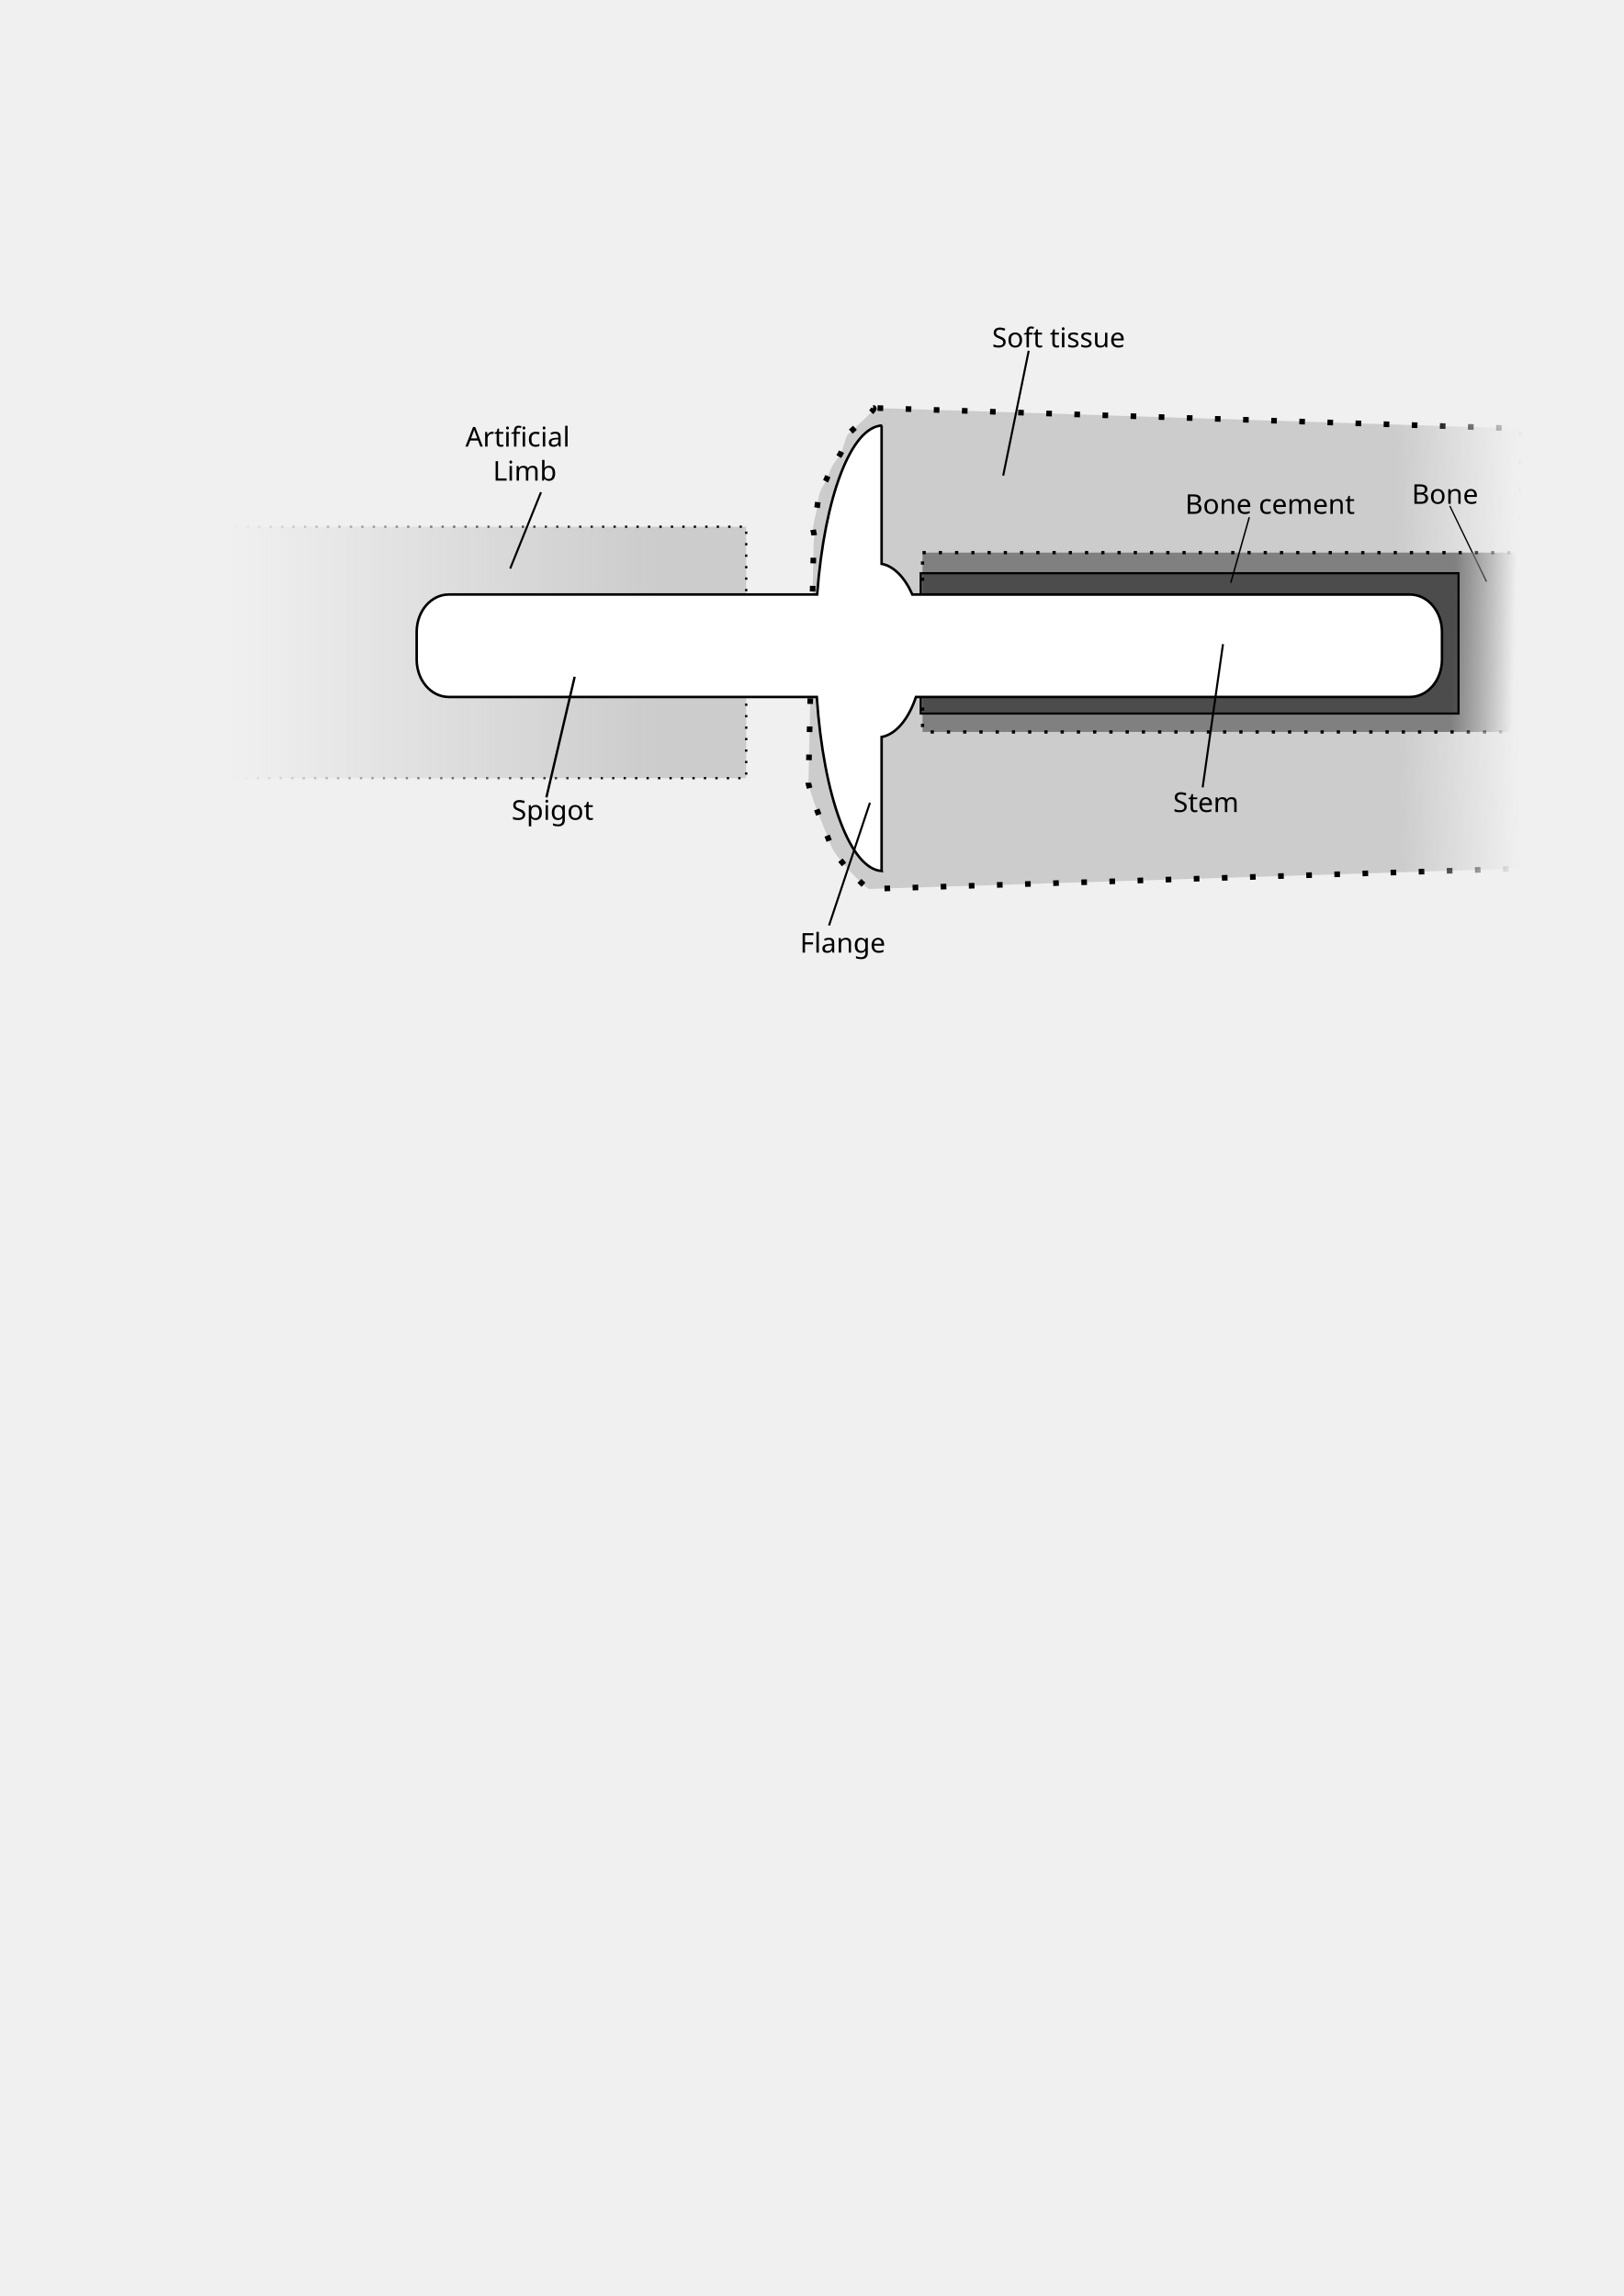
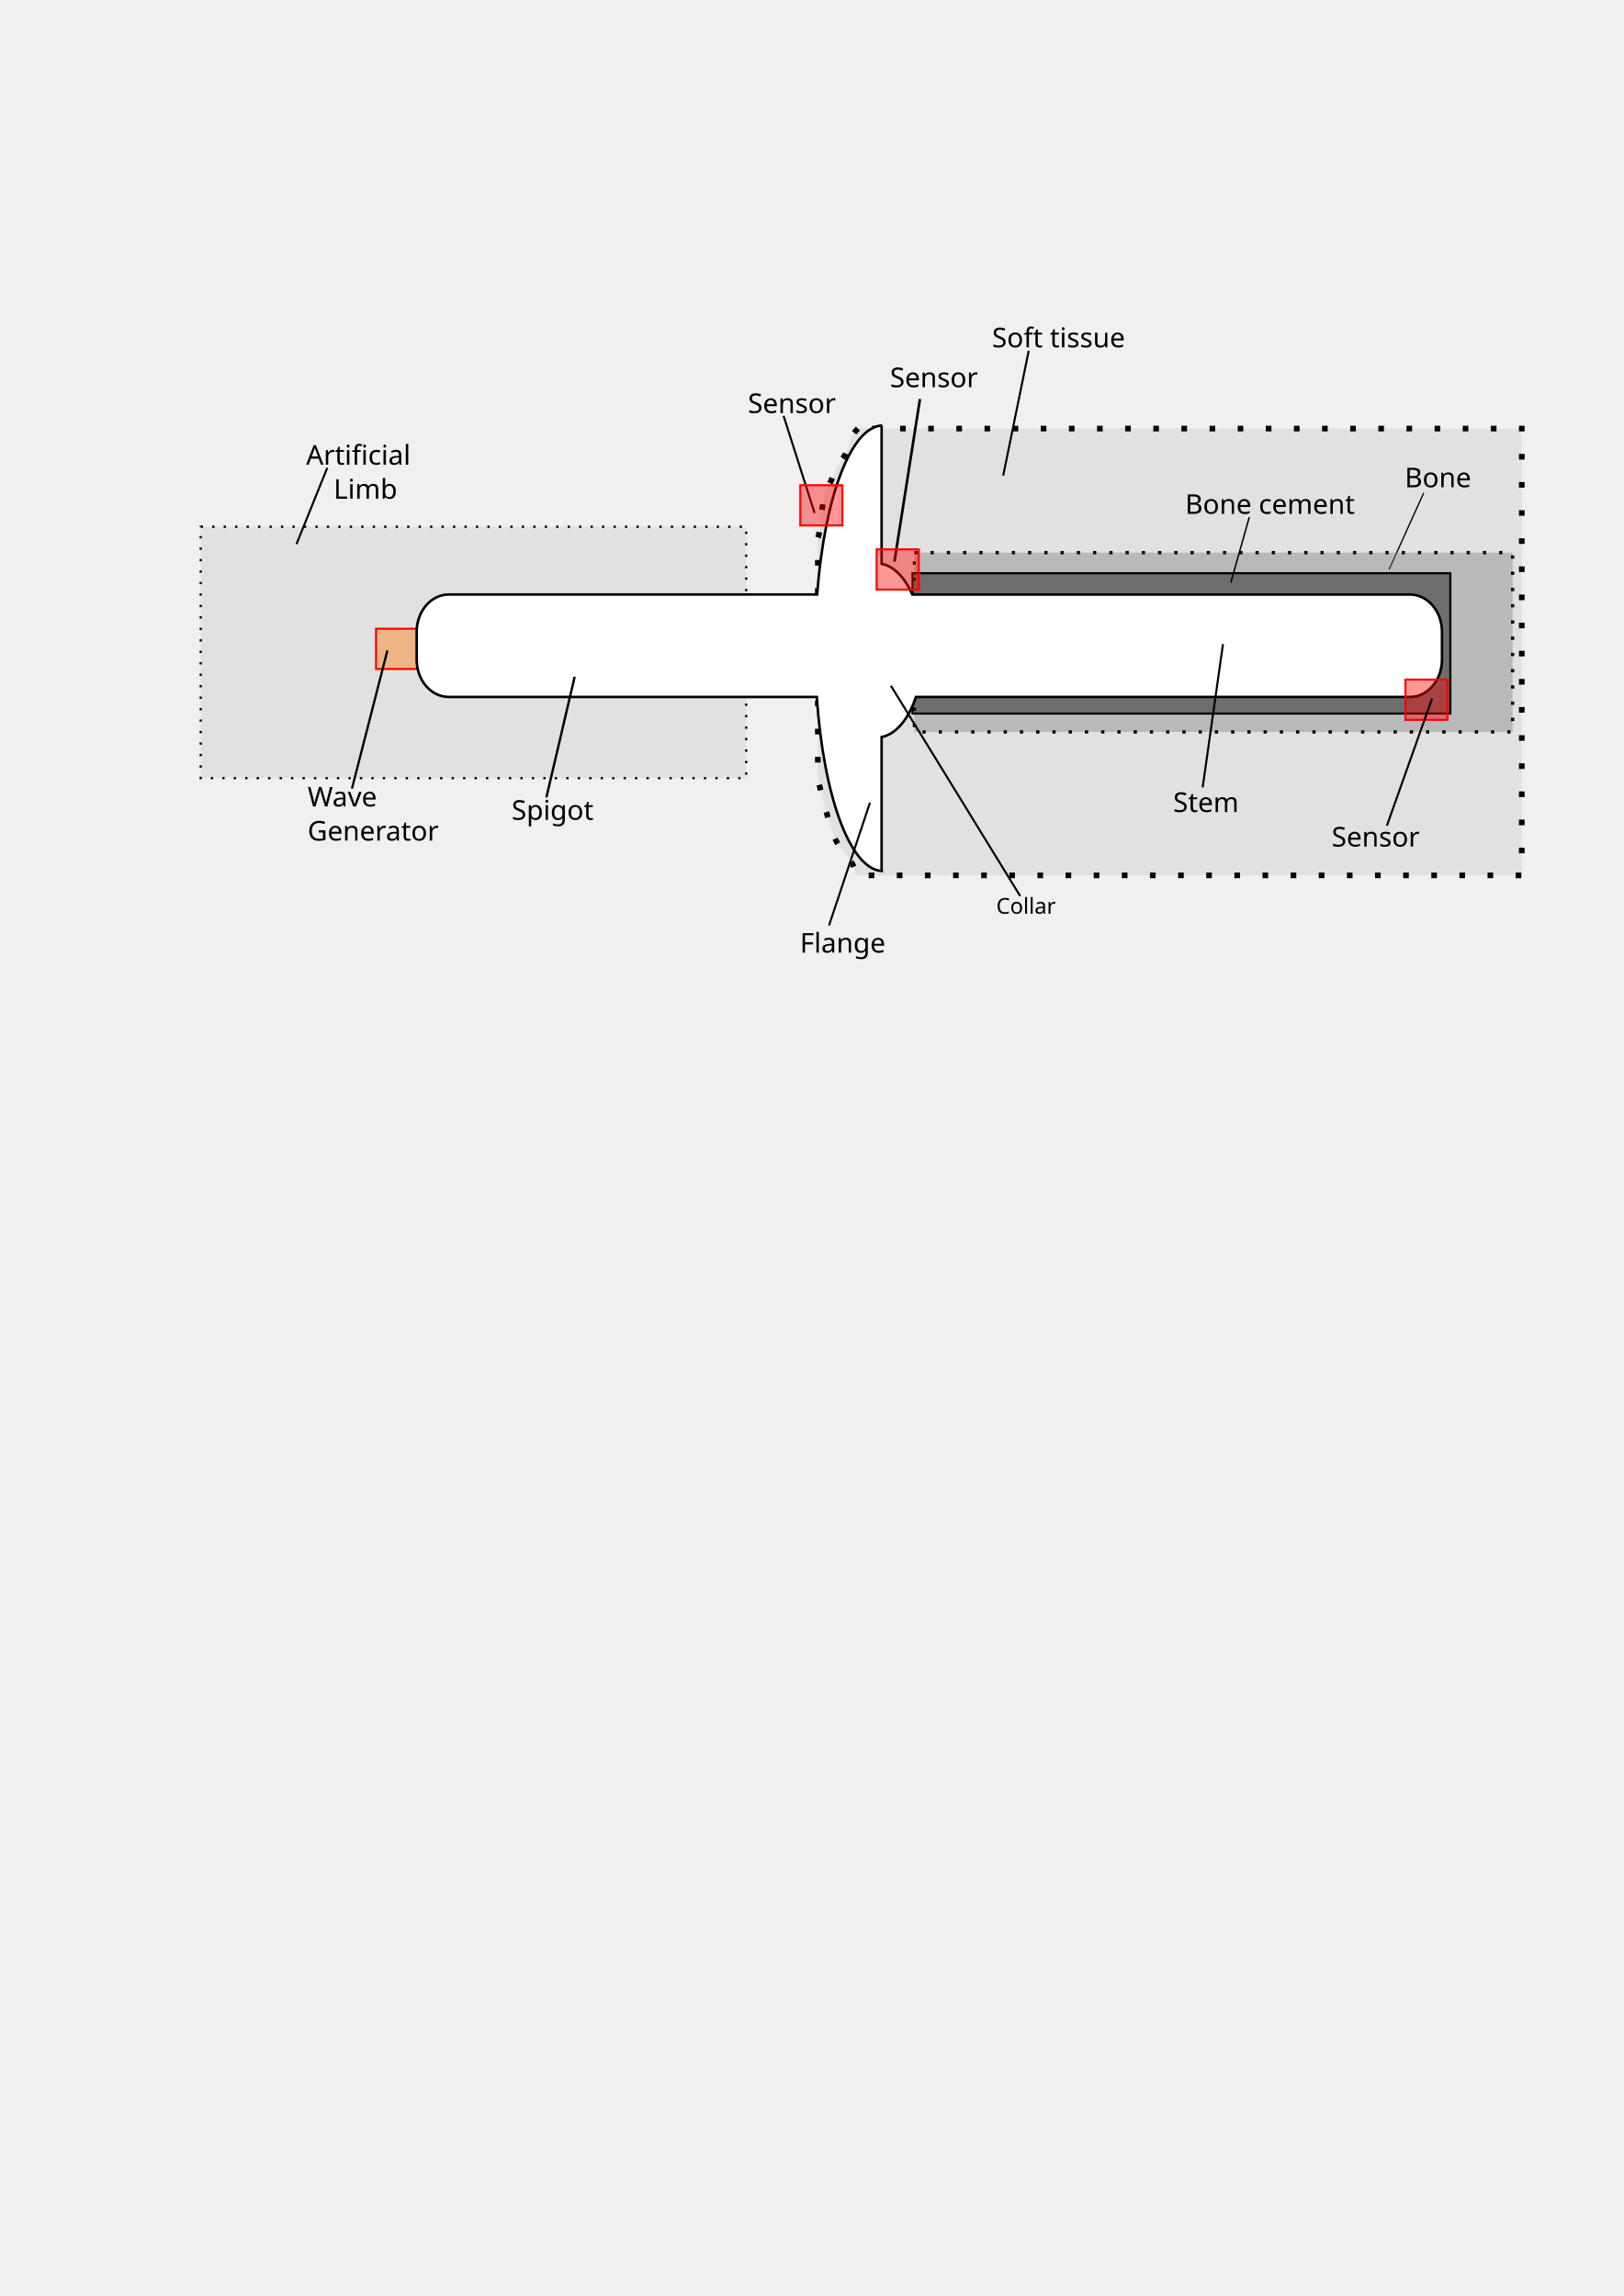
- <svg xmlns="http://www.w3.org/2000/svg" xmlns:xlink="http://www.w3.org/1999/xlink" width="210mm" height="297mm" viewBox="0 0 210 297" version="1.1" id="svg5">
+ <svg xmlns="http://www.w3.org/2000/svg" width="210mm" height="297mm" viewBox="0 0 210 297" version="1.1" id="svg5">
  <defs id="defs2">
-     <linearGradient id="linearGradient4738">
-       <stop style="stop-color:#000000;stop-opacity:1;" offset="0" id="stop4734" />
-       <stop style="stop-color:#000000;stop-opacity:0;" offset="1" id="stop4736" />
-     </linearGradient>
-     <linearGradient id="linearGradient4346">
-       <stop style="stop-color:#cccccc;stop-opacity:1;" offset="0" id="stop4342" />
-       <stop style="stop-color:#cccccc;stop-opacity:0;" offset="1" id="stop4344" />
-     </linearGradient>
-     <linearGradient id="linearGradient3360">
-       <stop style="stop-color:#cccccc;stop-opacity:1;" offset="0" id="stop3356" />
-       <stop style="stop-color:#cccccc;stop-opacity:0;" offset="1" id="stop3358" />
-     </linearGradient>
-     <linearGradient id="linearGradient3050">
-       <stop style="stop-color:#000000;stop-opacity:1;" offset="0" id="stop3046" />
-       <stop style="stop-color:#000000;stop-opacity:0;" offset="1" id="stop3048" />
-     </linearGradient>
-     <linearGradient id="linearGradient2740">
-       <stop style="stop-color:#000000;stop-opacity:1;" offset="0" id="stop2736" />
-       <stop style="stop-color:#000000;stop-opacity:0;" offset="1" id="stop2738" />
-     </linearGradient>
-     <linearGradient id="linearGradient2366">
-       <stop style="stop-color:#808080;stop-opacity:1;" offset="0" id="stop2362" />
-       <stop style="stop-color:#808080;stop-opacity:0;" offset="1" id="stop2364" />
-     </linearGradient>
    <rect x="104.822" y="226.188" width="95.307" height="18.502" id="rect11770" />
-     <linearGradient xlink:href="#linearGradient2366" id="linearGradient2368" x1="187.855" y1="82.848" x2="195.874" y2="83.083" gradientUnits="userSpaceOnUse" />
-     <linearGradient xlink:href="#linearGradient2740" id="linearGradient2742" x1="187.855" y1="82.848" x2="195.874" y2="83.083" gradientUnits="userSpaceOnUse" />
-     <linearGradient xlink:href="#linearGradient3050" id="linearGradient3052" x1="693.957" y1="317.009" x2="742.496" y2="317.892" gradientUnits="userSpaceOnUse" />
-     <linearGradient xlink:href="#linearGradient3360" id="linearGradient3362" x1="683.336" y1="318.326" x2="742.496" y2="317.892" gradientUnits="userSpaceOnUse" />
-     <linearGradient xlink:href="#linearGradient4346" id="linearGradient4348" x1="84.749" y1="91.954" x2="29.576" y2="91.954" gradientUnits="userSpaceOnUse" />
-     <linearGradient xlink:href="#linearGradient4738" id="linearGradient4740" x1="84.749" y1="91.954" x2="29.576" y2="91.954" gradientUnits="userSpaceOnUse" />
  </defs>
  <g id="layer2">
-     <rect style="fill:url(#linearGradient4348);fill-opacity:1;stroke:url(#linearGradient4740);stroke-width:0.297;stroke-miterlimit:4;stroke-dasharray:0.297, 1.186;stroke-dashoffset:0" id="rect1451" width="70.553" height="32.525" x="25.959" y="68.134" ry="0" />
-     <path id="rect1451-3" style="fill:url(#linearGradient3362);fill-opacity:1;stroke:url(#linearGradient3052);stroke-width:2.75;stroke-miterlimit:4;stroke-dasharray:2.75, 11.001;stroke-dashoffset:0" d="m 426.805,199.438 c 2.731,-0.132 -11.91,12.102 -12.554,13.22 -1.295,2.246 -1.925,6.408 -3.426,9.23 -1.236,2.325 -3.335,4.433 -4.402,6.783 -0.942,2.074 -1.705,4.225 -2.756,6.42 -1.165,2.435 -2.984,4.948 -3.467,7.607 -0.601,3.31 -0.763,6.724 -1.723,9.908 -0.306,1.014 -0.908,4.241 -1.094,5.287 -0.217,1.226 1.226,4.11 0.394,6.048 l -2.604,119.163 c 2.35,9.768 7.627,21.219 11.184,30.614 2.311,6.105 16.231,19.87 18.273,20.902 l 318.991,-10.003 0.255,-215.088 z" transform="scale(0.2645833)" />
-     <path style="fill:none;stroke:#000000;stroke-width:0.265px;stroke-linecap:butt;stroke-linejoin:miter;stroke-opacity:1" d="m 65.986,73.544 3.981,-9.871" id="path1588" />
-     <text xml:space="preserve" style="font-size:3.528px;line-height:1.25;font-family:sans-serif;text-align:center;text-anchor:middle;stroke-width:0.265" x="70.163" y="57.765" id="text2846">
-       <tspan style="font-size:3.528px;text-align:center;text-anchor:middle;stroke-width:0.265" x="70.163" y="57.765" id="tspan2848">Artificial</tspan>
-       <tspan style="font-size:3.528px;text-align:center;text-anchor:middle;stroke-width:0.265" x="70.163" y="62.175" id="tspan2267">Limb</tspan>
+     <rect style="fill:#cccccc;fill-opacity:0.41;stroke:#000000;stroke-width:0.297;stroke-miterlimit:4;stroke-dasharray:0.297, 1.186;stroke-dashoffset:0" id="rect1451" width="70.553" height="32.525" x="25.959" y="68.134" ry="0" />
+     <path id="rect1451-3" style="fill:#cccccc;fill-opacity:0.41;stroke:#000000;stroke-width:2.75;stroke-miterlimit:4;stroke-dasharray:2.75, 11.001;stroke-dashoffset:0" d="M 419.352 209.531 C 418.405 210.49 417.461 211.541 416.816 212.658 C 415.522 214.904 414.891 219.066 413.391 221.889 C 412.155 224.213 410.056 226.322 408.988 228.672 C 408.046 230.746 407.283 232.896 406.232 235.092 C 405.067 237.527 403.249 240.04 402.766 242.699 C 402.164 246.009 402.002 249.424 401.043 252.607 C 400.737 253.622 401.228 254.915 401.043 255.961 C 400.826 257.187 400.598 261.018 399.766 262.955 L 399.766 380.746 C 402.116 390.514 404.513 400.273 408.07 409.668 C 410.381 415.773 418.691 421.133 417.889 427.963 L 743.877 427.963 L 743.877 209.531 L 419.352 209.531 z " transform="scale(0.2645833)" />
+     <path style="fill:none;stroke:#000000;stroke-width:0.265px;stroke-linecap:butt;stroke-linejoin:miter;stroke-opacity:1" d="m 38.345,70.385 3.981,-9.871" id="path1588" />
+     <text xml:space="preserve" style="font-size:3.528px;line-height:1.25;font-family:sans-serif;text-align:center;text-anchor:middle;stroke-width:0.265" x="49.555" y="60.109" id="text2846">
+       <tspan style="font-size:3.528px;text-align:center;text-anchor:middle;stroke-width:0.265" x="49.555" y="60.109" id="tspan2848">Artificial</tspan>
+       <tspan style="font-size:3.528px;text-align:center;text-anchor:middle;stroke-width:0.265" x="49.555" y="64.519" id="tspan2267">Limb</tspan>
    </text>
    <text xml:space="preserve" transform="scale(0.2645833)" id="text11768" style="line-height:1.25;font-family:sans-serif;font-size:10.667px;white-space:pre;shape-inside:url(#rect11770);text-align:center" />
-     <path style="fill:none;stroke:#000000;stroke-width:0.169px;stroke-linecap:butt;stroke-linejoin:miter;stroke-opacity:1" d="M 192.247,75.235 187.508,65.44" id="path30215" />
-     <text xml:space="preserve" style="font-size:3.528px;line-height:1.25;font-family:sans-serif;stroke-width:0.265" x="182.59" y="65.172" id="text31781">
-       <tspan id="tspan31779" style="font-size:3.528px;stroke-width:0.265" x="182.59" y="65.172">Bone</tspan>
+     <path style="fill:none;stroke:#000000;stroke-width:0.169px;stroke-linecap:butt;stroke-linejoin:miter;stroke-opacity:1" d="m 179.649,73.681 4.481,-9.917" id="path30215" />
+     <text xml:space="preserve" style="font-size:3.528px;line-height:1.25;font-family:sans-serif;stroke-width:0.265" x="181.68" y="63.033" id="text31781">
+       <tspan id="tspan31779" style="stroke-width:0.265;font-size:3.528px" x="181.68" y="63.033">Bone</tspan>
    </text>
-     <rect style="fill:url(#linearGradient2368);fill-opacity:1;stroke:url(#linearGradient2742);stroke-width:0.42;stroke-miterlimit:4;stroke-dasharray:0.42, 1.681;stroke-dashoffset:0" id="rect1451-3-3" width="77.377" height="23.198" x="119.315" y="71.484" />
+     <rect style="fill:#808080;fill-opacity:0.41;stroke:#000000;stroke-width:0.42;stroke-miterlimit:4;stroke-dasharray:0.42, 1.681;stroke-dashoffset:0" id="rect1451-3-3" width="77.377" height="23.198" x="118.257" y="71.484" />
    <path style="fill:none;stroke:#000000;stroke-width:0.265px;stroke-linecap:butt;stroke-linejoin:miter;stroke-opacity:1" d="m 129.749,61.521 3.298,-16.145" id="path986" />
    <text xml:space="preserve" style="font-size:3.528px;line-height:1.25;font-family:sans-serif;stroke-width:0.265" x="128.3" y="44.928" id="text2024">
      <tspan id="tspan2022" style="stroke-width:0.265;font-size:3.528px" x="128.3" y="44.928">Soft tissue</tspan>
    </text>
  </g>
  <g id="layer1">
    <text xml:space="preserve" style="font-size:3.528px;line-height:1.25;font-family:sans-serif;stroke-width:0.265" x="103.461" y="123.23" id="text13482">
      <tspan id="tspan13480" style="font-size:3.528px;stroke-width:0.265" x="103.461" y="123.23">Flange</tspan>
    </text>
-     <rect style="mix-blend-mode:normal;fill:#000000;fill-opacity:0.41;stroke:#000000;stroke-width:0.279" id="rect19539" width="69.56" height="18.153" x="-188.637" y="-92.301" rx="0" ry="0" transform="scale(-1)" />
+     <rect style="mix-blend-mode:normal;fill:#000000;fill-opacity:0.41;stroke:#000000;stroke-width:0.279" id="rect19539" width="69.56" height="18.153" x="-187.579" y="-92.301" rx="0" ry="0" transform="scale(-1)" />
    <path style="fill:none;stroke:#000000;stroke-width:0.192px;stroke-linecap:butt;stroke-linejoin:miter;stroke-opacity:1" d="m 159.182,75.381 2.394,-8.481" id="path21855" />
    <text xml:space="preserve" style="font-size:3.528px;line-height:1.25;font-family:sans-serif;stroke-width:0.265" x="153.283" y="66.465" id="text26963">
      <tspan style="font-size:3.528px;stroke-width:0.265" x="153.283" y="66.465" id="tspan3812">Bone cement</tspan>
    </text>
+     <rect style="fill:#ff7400;fill-opacity:0.41;stroke:#ff0000;stroke-width:0.265" id="rect6579-3" width="5.446" height="5.205" x="-54.085" y="-86.538" transform="scale(-1)" />
+     <text xml:space="preserve" style="font-size:3.528px;line-height:1.25;font-family:sans-serif;stroke-width:0.265" x="172.222" y="109.511" id="text12244">
+       <tspan id="tspan12242" style="stroke-width:0.265" x="172.222" y="109.511">Sensor</tspan>
+     </text>
+     <path style="fill:none;stroke:#000000;stroke-width:0.291px;stroke-linecap:butt;stroke-linejoin:miter;stroke-opacity:1" d="M 50.104,84.138 45.521,102.007" id="path1005" />
+     <text xml:space="preserve" style="font-size:3.528px;line-height:1.25;font-family:sans-serif;stroke-width:0.265" x="39.78" y="104.322" id="text3583">
+       <tspan id="tspan3581" style="stroke-width:0.265" x="39.78" y="104.322">Wave</tspan>
+       <tspan style="stroke-width:0.265" x="39.78" y="108.732" id="tspan3585">Generator</tspan>
+     </text>
    <text xml:space="preserve" style="font-size:3.528px;line-height:1.25;font-family:sans-serif;stroke-width:0.265" x="151.718" y="105.042" id="text6778">
      <tspan id="tspan6776" style="stroke-width:0.265" x="151.718" y="105.042">Stem</tspan>
+     </text>
+     <path style="fill:none;stroke:#000000;stroke-width:0.265px;stroke-linecap:butt;stroke-linejoin:miter;stroke-opacity:1" d="M 105.353,66.36 101.344,53.794" id="path8232" />
+     <text xml:space="preserve" style="font-size:3.528px;line-height:1.25;font-family:sans-serif;stroke-width:0.265" x="96.718" y="53.432" id="text11558">
+       <tspan id="tspan11556" style="stroke-width:0.265" x="96.718" y="53.432">Sensor</tspan>
    </text>
    <text xml:space="preserve" style="font-size:3.528px;line-height:1.25;font-family:sans-serif;stroke-width:0.265" x="66.16" y="106.047" id="text5335">
      <tspan id="tspan5333" style="font-size:3.528px;stroke-width:0.265" x="66.16" y="106.047">Spigot</tspan>
    </text>
    <path id="rect1945" style="fill:#ffffff;fill-opacity:1;stroke:#000000;stroke-width:0.327;stroke-miterlimit:4;stroke-dasharray:none;stroke-dashoffset:0" d="m 114.091,55.04 c -3.989,0.148 -7.444,9.133 -8.407,21.862 H 58.048 c -2.304,0 -4.158,2.161 -4.158,4.845 v 3.564 c 0,2.684 1.855,4.845 4.158,4.845 H 105.638 c 0.885,12.979 4.356,22.282 8.4,22.515 -0.004,-0.014 -0.009,-0.028 -0.011,-0.043 -0.003,-0.018 -0.005,-0.036 -0.005,-0.055 V 95.336 c 1.823,-0.34 3.462,-2.251 4.443,-5.179 l 63.874,0 c 2.304,0 4.158,-2.161 4.158,-4.845 v -3.564 c 0,-2.684 -1.855,-4.845 -4.158,-4.845 l -64.342,0 c -1,-2.255 -2.427,-3.679 -3.975,-3.968 V 55.233 c 0,-0.019 0.001,-0.037 0.005,-0.055 0.003,-0.018 0.008,-0.035 0.013,-0.051 0.006,-0.016 0.013,-0.032 0.022,-0.046 0.009,-0.014 0.018,-0.028 0.028,-0.04 2.9e-4,-3.47e-4 6.1e-4,-7.26e-4 8.9e-4,-0.001 z" />
    <path style="fill:none;stroke:#000000;stroke-width:0.265px;stroke-linecap:butt;stroke-linejoin:miter;stroke-opacity:1" d="m 158.173,83.321 -2.628,18.529" id="path5256" />
    <path style="fill:none;stroke:#000000;stroke-width:0.303px;stroke-linecap:butt;stroke-linejoin:miter;stroke-opacity:1" d="M 74.324,87.544 70.668,103.144" id="path3769" />
+     <rect style="fill:#ff0000;fill-opacity:0.41;stroke:#ff0000;stroke-width:0.265" id="rect6579-36" width="5.446" height="5.205" x="-108.954" y="-67.969" transform="scale(-1)" />
    <path style="fill:none;stroke:#000000;stroke-width:0.265px;stroke-linecap:butt;stroke-linejoin:miter;stroke-opacity:1" d="m 112.512,103.839 -5.292,15.875" id="path11476" />
+     <rect style="fill:#ff0000;fill-opacity:0.41;stroke:#ff0000;stroke-width:0.265" id="rect6579" width="5.446" height="5.205" x="-187.217" y="-93.113" transform="scale(-1)" />
+     <path style="fill:none;stroke:#000000;stroke-width:0.265px;stroke-linecap:butt;stroke-linejoin:miter;stroke-opacity:1" d="m 185.22,90.335 -5.847,16.476" id="path6718" />
+     <path style="fill:none;stroke:#000000;stroke-width:0.265px;stroke-linecap:butt;stroke-linejoin:miter;stroke-opacity:1" d="M 115.224,88.702 131.944,115.909" id="path373" />
+     <text xml:space="preserve" style="font-size:2.822px;line-height:1.25;font-family:sans-serif;stroke-width:0.265" x="128.852" y="118.197" id="text3127">
+       <tspan id="tspan3125" style="stroke-width:0.265" x="128.852" y="118.197">Collar</tspan>
+     </text>
+     <path style="fill:none;stroke:#000000;stroke-width:0.338px;stroke-linecap:butt;stroke-linejoin:miter;stroke-opacity:1" d="m 115.679,72.649 3.303,-21.028" id="path8232-3" />
+     <text xml:space="preserve" style="font-size:3.528px;line-height:1.25;font-family:sans-serif;stroke-width:0.265" x="115.092" y="50.087" id="text11558-6">
+       <tspan id="tspan11556-7" style="stroke-width:0.265" x="115.092" y="50.087">Sensor</tspan>
+     </text>
+     <rect style="fill:#ff0000;fill-opacity:0.41;stroke:#ff0000;stroke-width:0.265" id="rect6579-36-5" width="5.446" height="5.205" x="-118.829" y="-76.268" transform="scale(-1)" />
  </g>
</svg>
